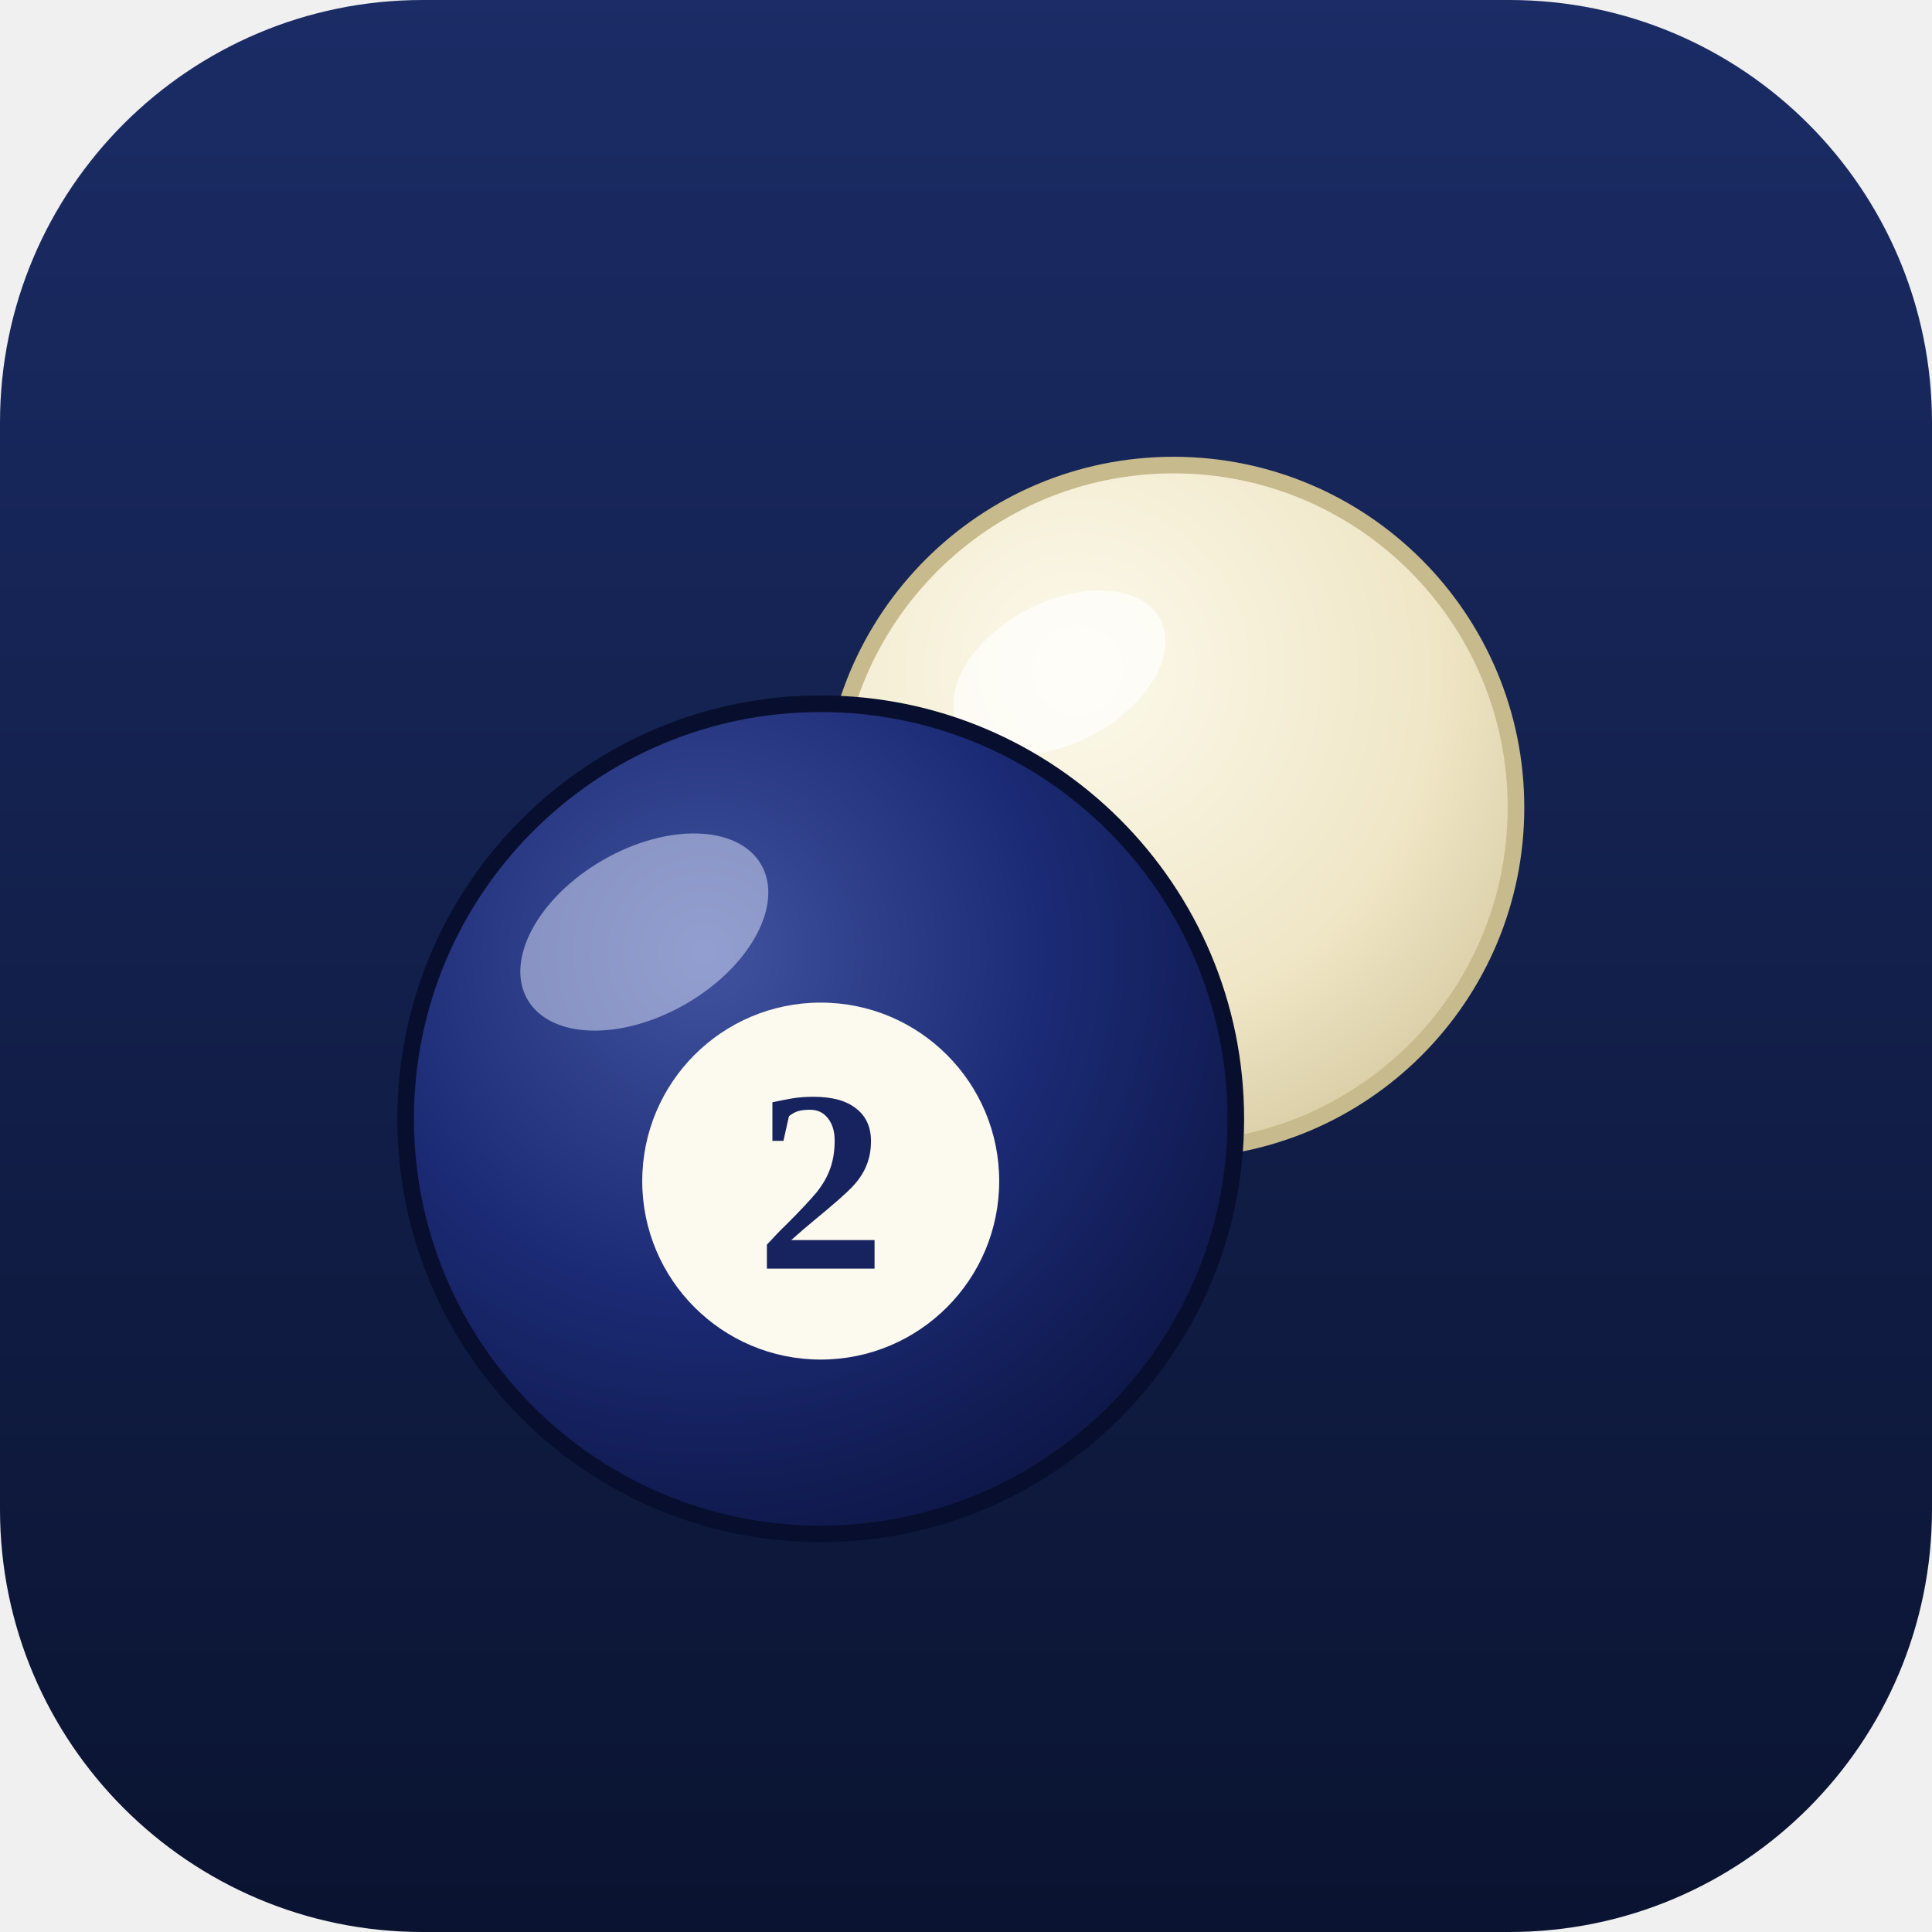
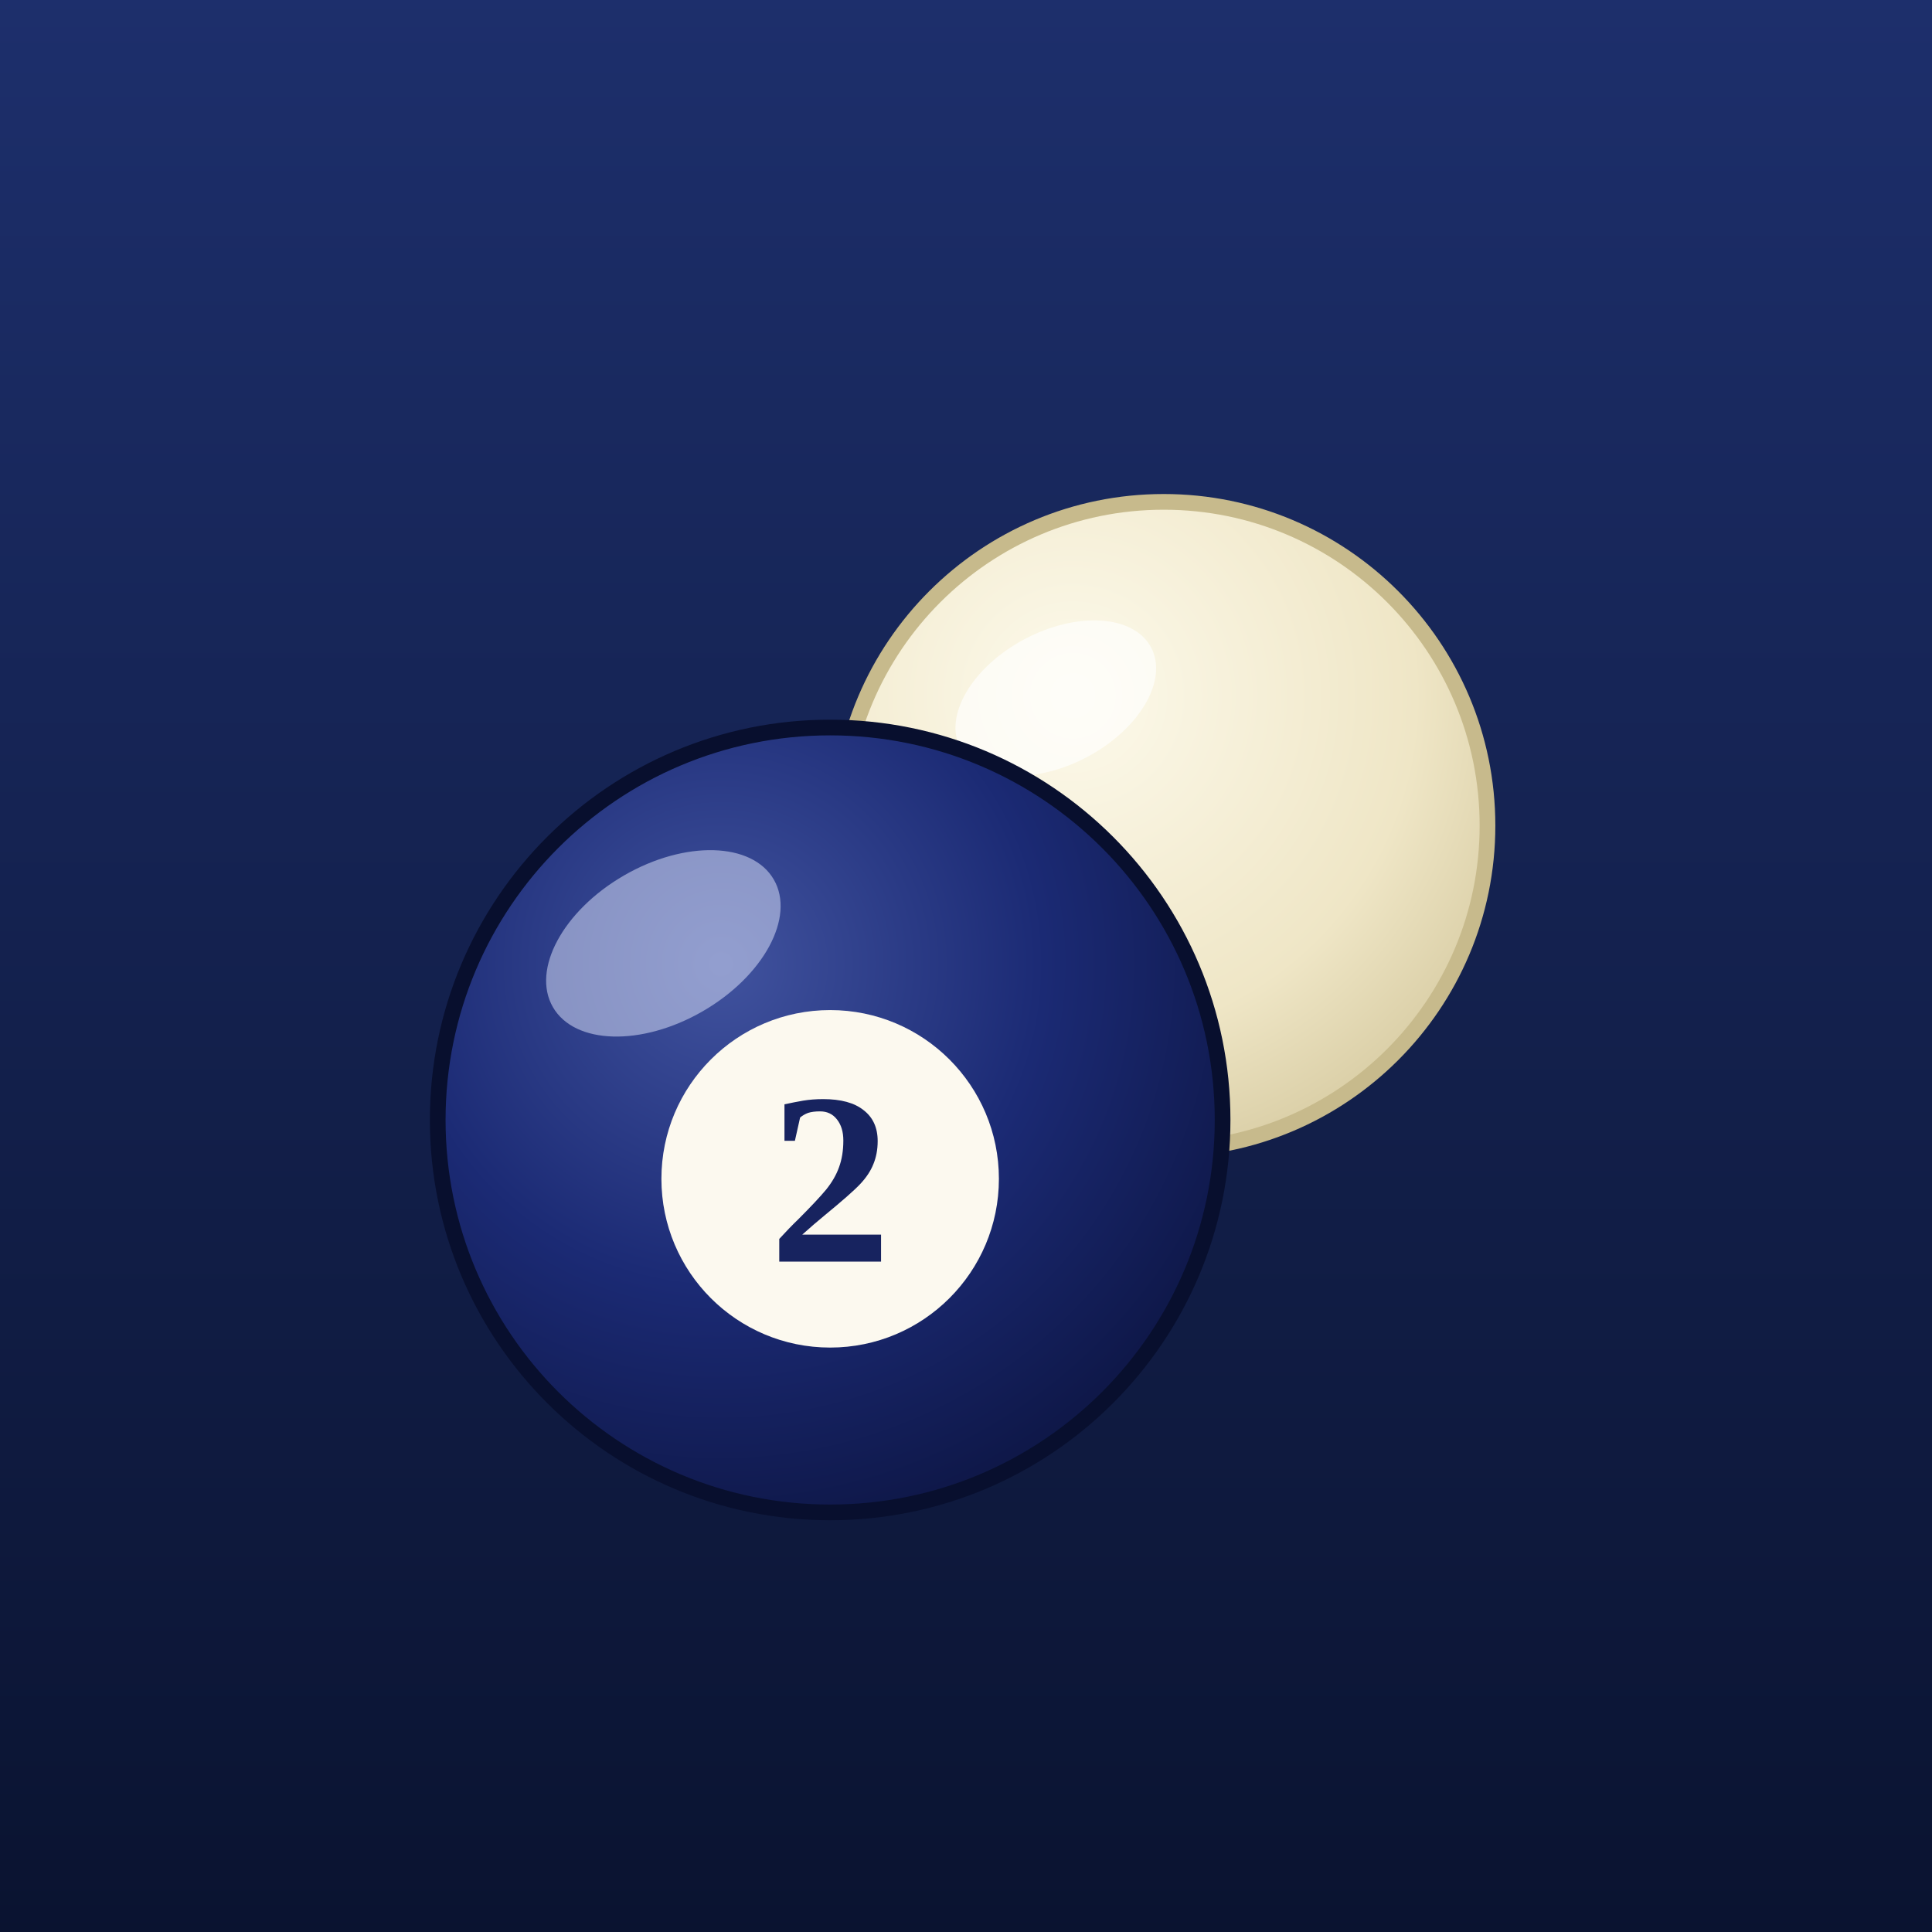
- <svg xmlns="http://www.w3.org/2000/svg" viewBox="0 0 512 512" width="512" height="512">
+ <svg xmlns="http://www.w3.org/2000/svg" viewBox="0 0 512 512">
  <defs>
    <linearGradient id="bg" x1="0" y1="0" x2="0" y2="1">
-       <stop offset="0" stop-color="#1b2c66" />
+       <stop offset="0" stop-color="#1d2f6c" />
      <stop offset="1" stop-color="#0a1330" />
    </linearGradient>
    <radialGradient id="b" cx="36%" cy="30%" r="80%">
      <stop offset="0" stop-color="#41539f" />
      <stop offset="0.52" stop-color="#1b2a74" />
      <stop offset="1" stop-color="#0c1440" />
    </radialGradient>
    <radialGradient id="c" cx="36%" cy="30%" r="80%">
      <stop offset="0" stop-color="#fdfaec" />
      <stop offset="0.66" stop-color="#efe6c6" />
      <stop offset="1" stop-color="#d5c99f" />
    </radialGradient>
  </defs>
-   <rect width="512" height="512" rx="112" fill="url(#bg)" />
-   <g transform="translate(80,82) scale(5.5)">
+   <rect width="512" height="512" fill="url(#bg)" />
+   <g transform="translate(90,94) scale(5.2)">
    <circle cx="42" cy="24" r="16.5" fill="url(#c)" stroke="#c7ba8c" stroke-width="0.8" />
    <ellipse cx="36.5" cy="17.5" rx="5.5" ry="3.4" fill="#ffffff" opacity="0.65" transform="rotate(-28 36.5 17.5)" />
    <circle cx="25" cy="39" r="20" fill="url(#b)" stroke="#080f2e" stroke-width="0.8" />
    <ellipse cx="16.5" cy="30" rx="6.5" ry="4" fill="#e3e9ff" opacity="0.5" transform="rotate(-30 16.5 30)" />
    <circle cx="25" cy="42" r="8.6" fill="#fcf9ef" />
    <text x="25" y="42" text-anchor="middle" dominant-baseline="central" font-family="Georgia, 'Times New Roman', serif" font-weight="700" font-size="12.5" fill="#17235f">2</text>
  </g>
</svg>
